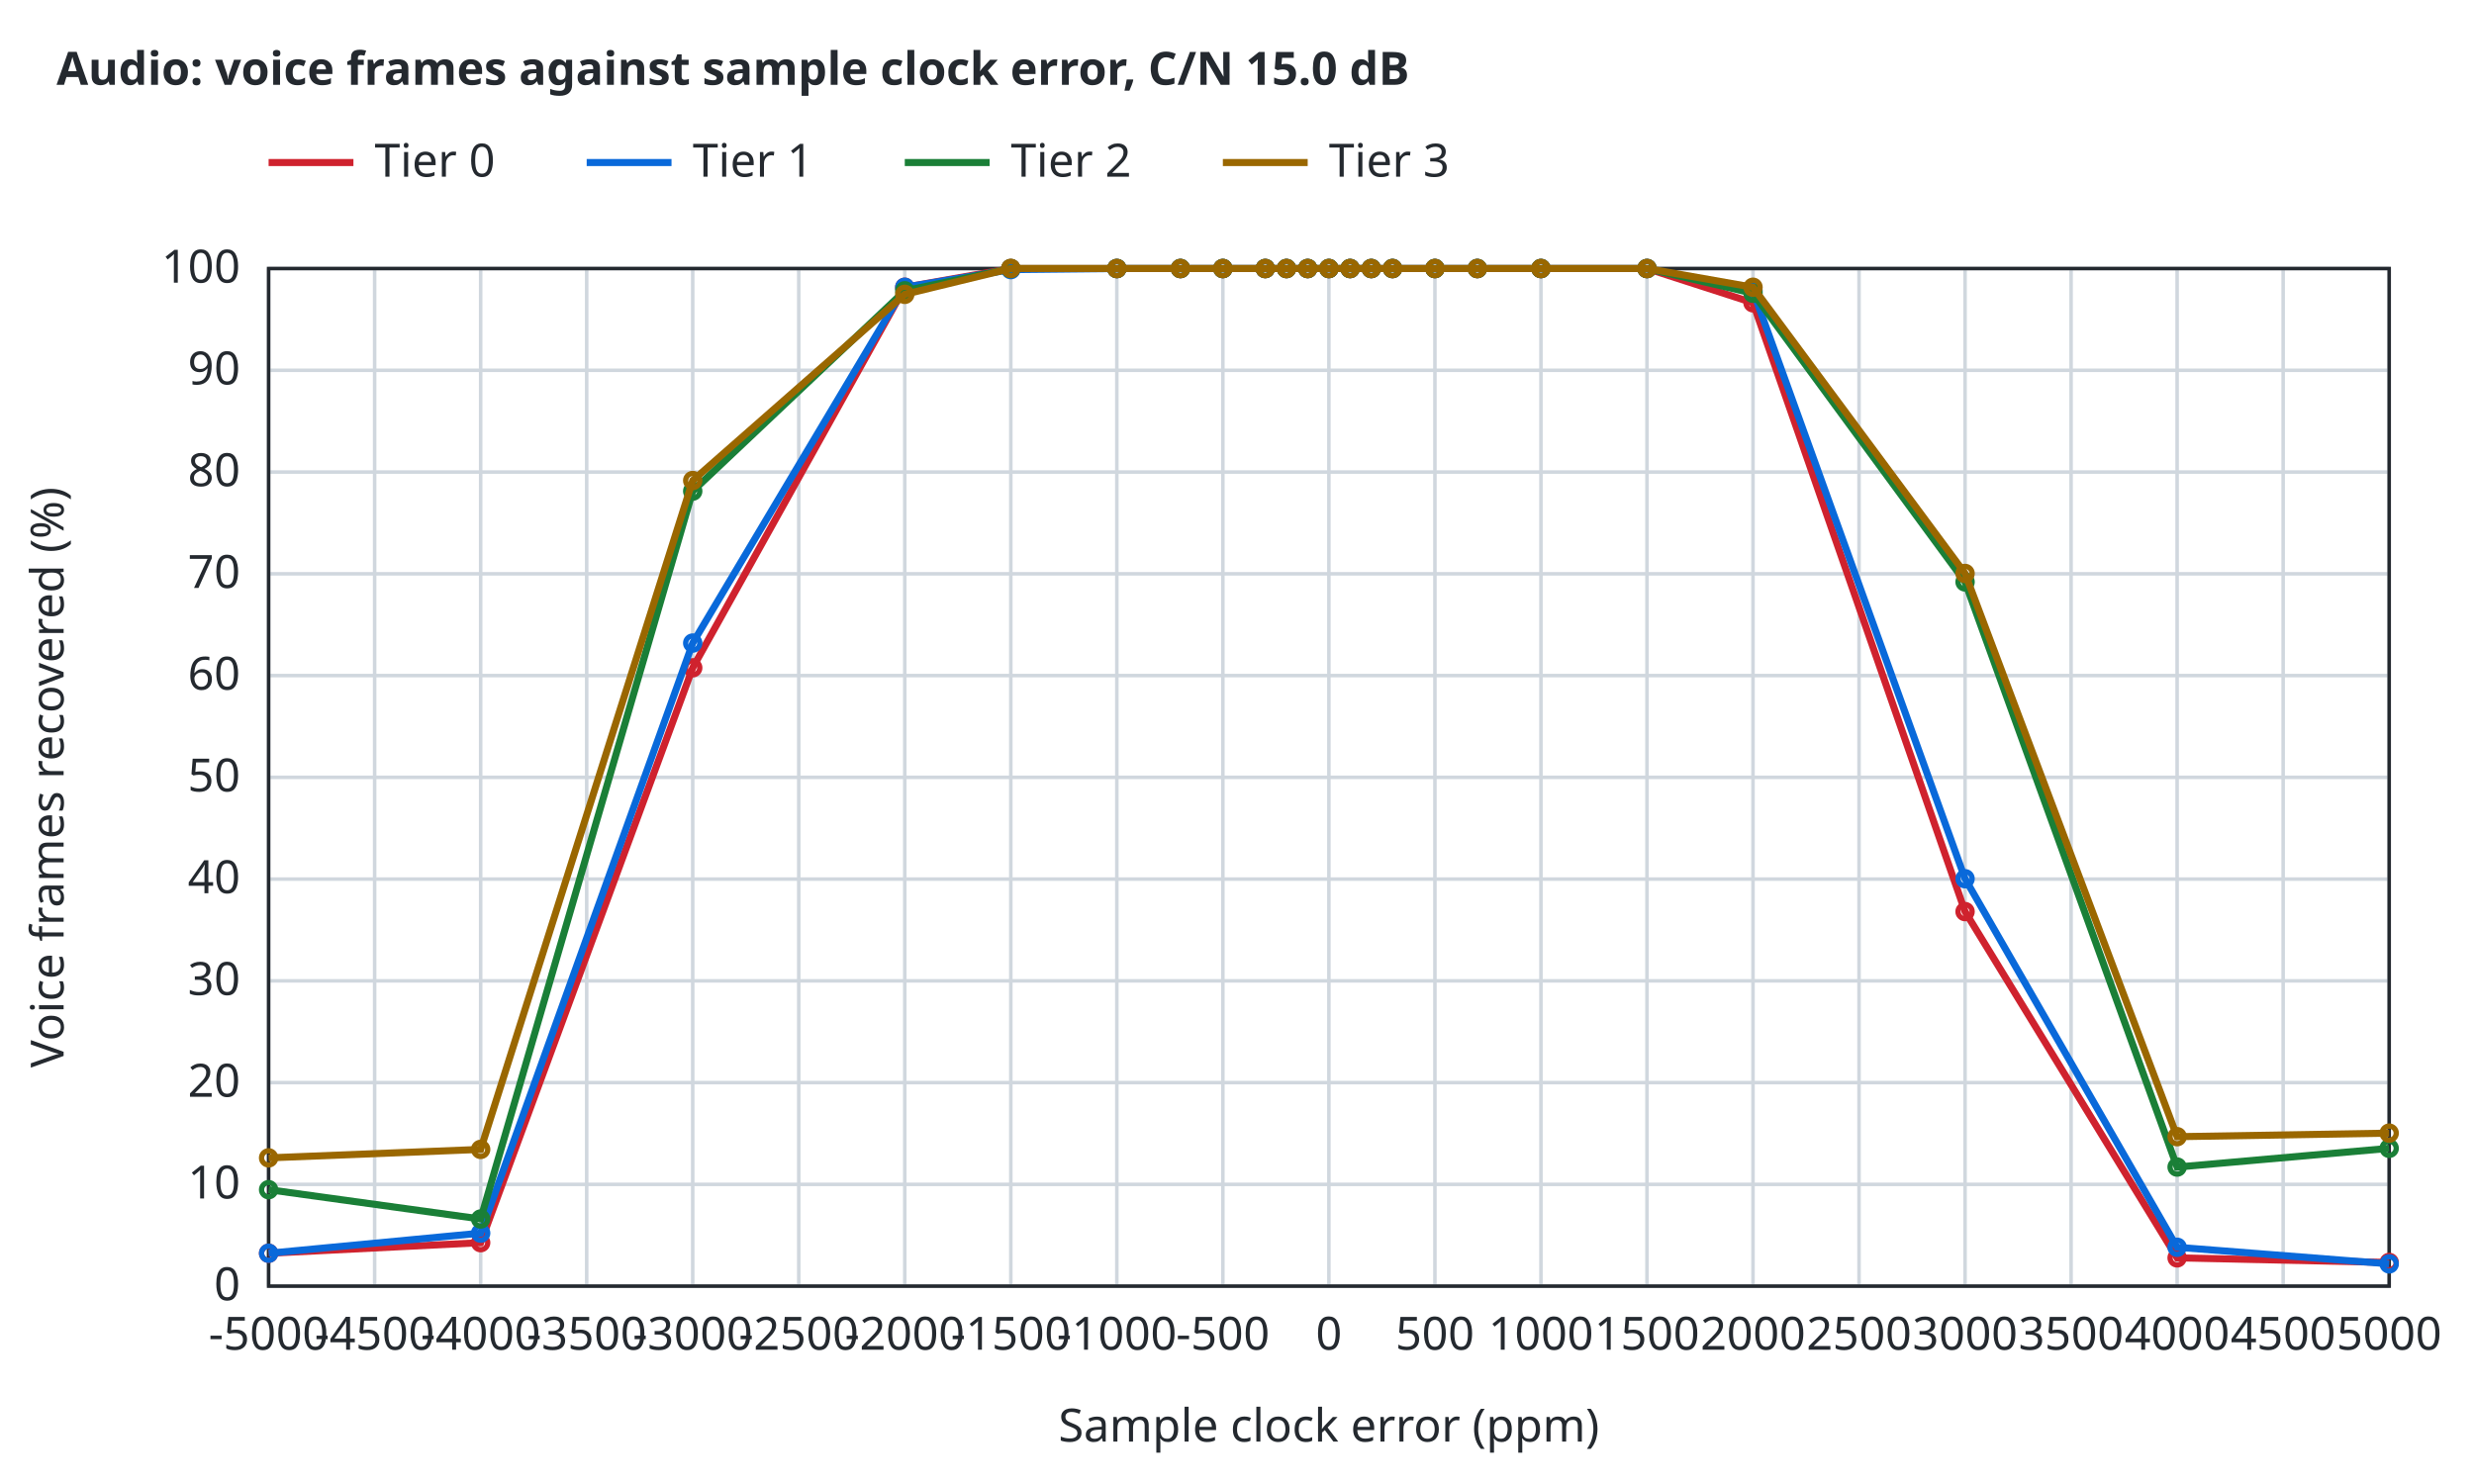
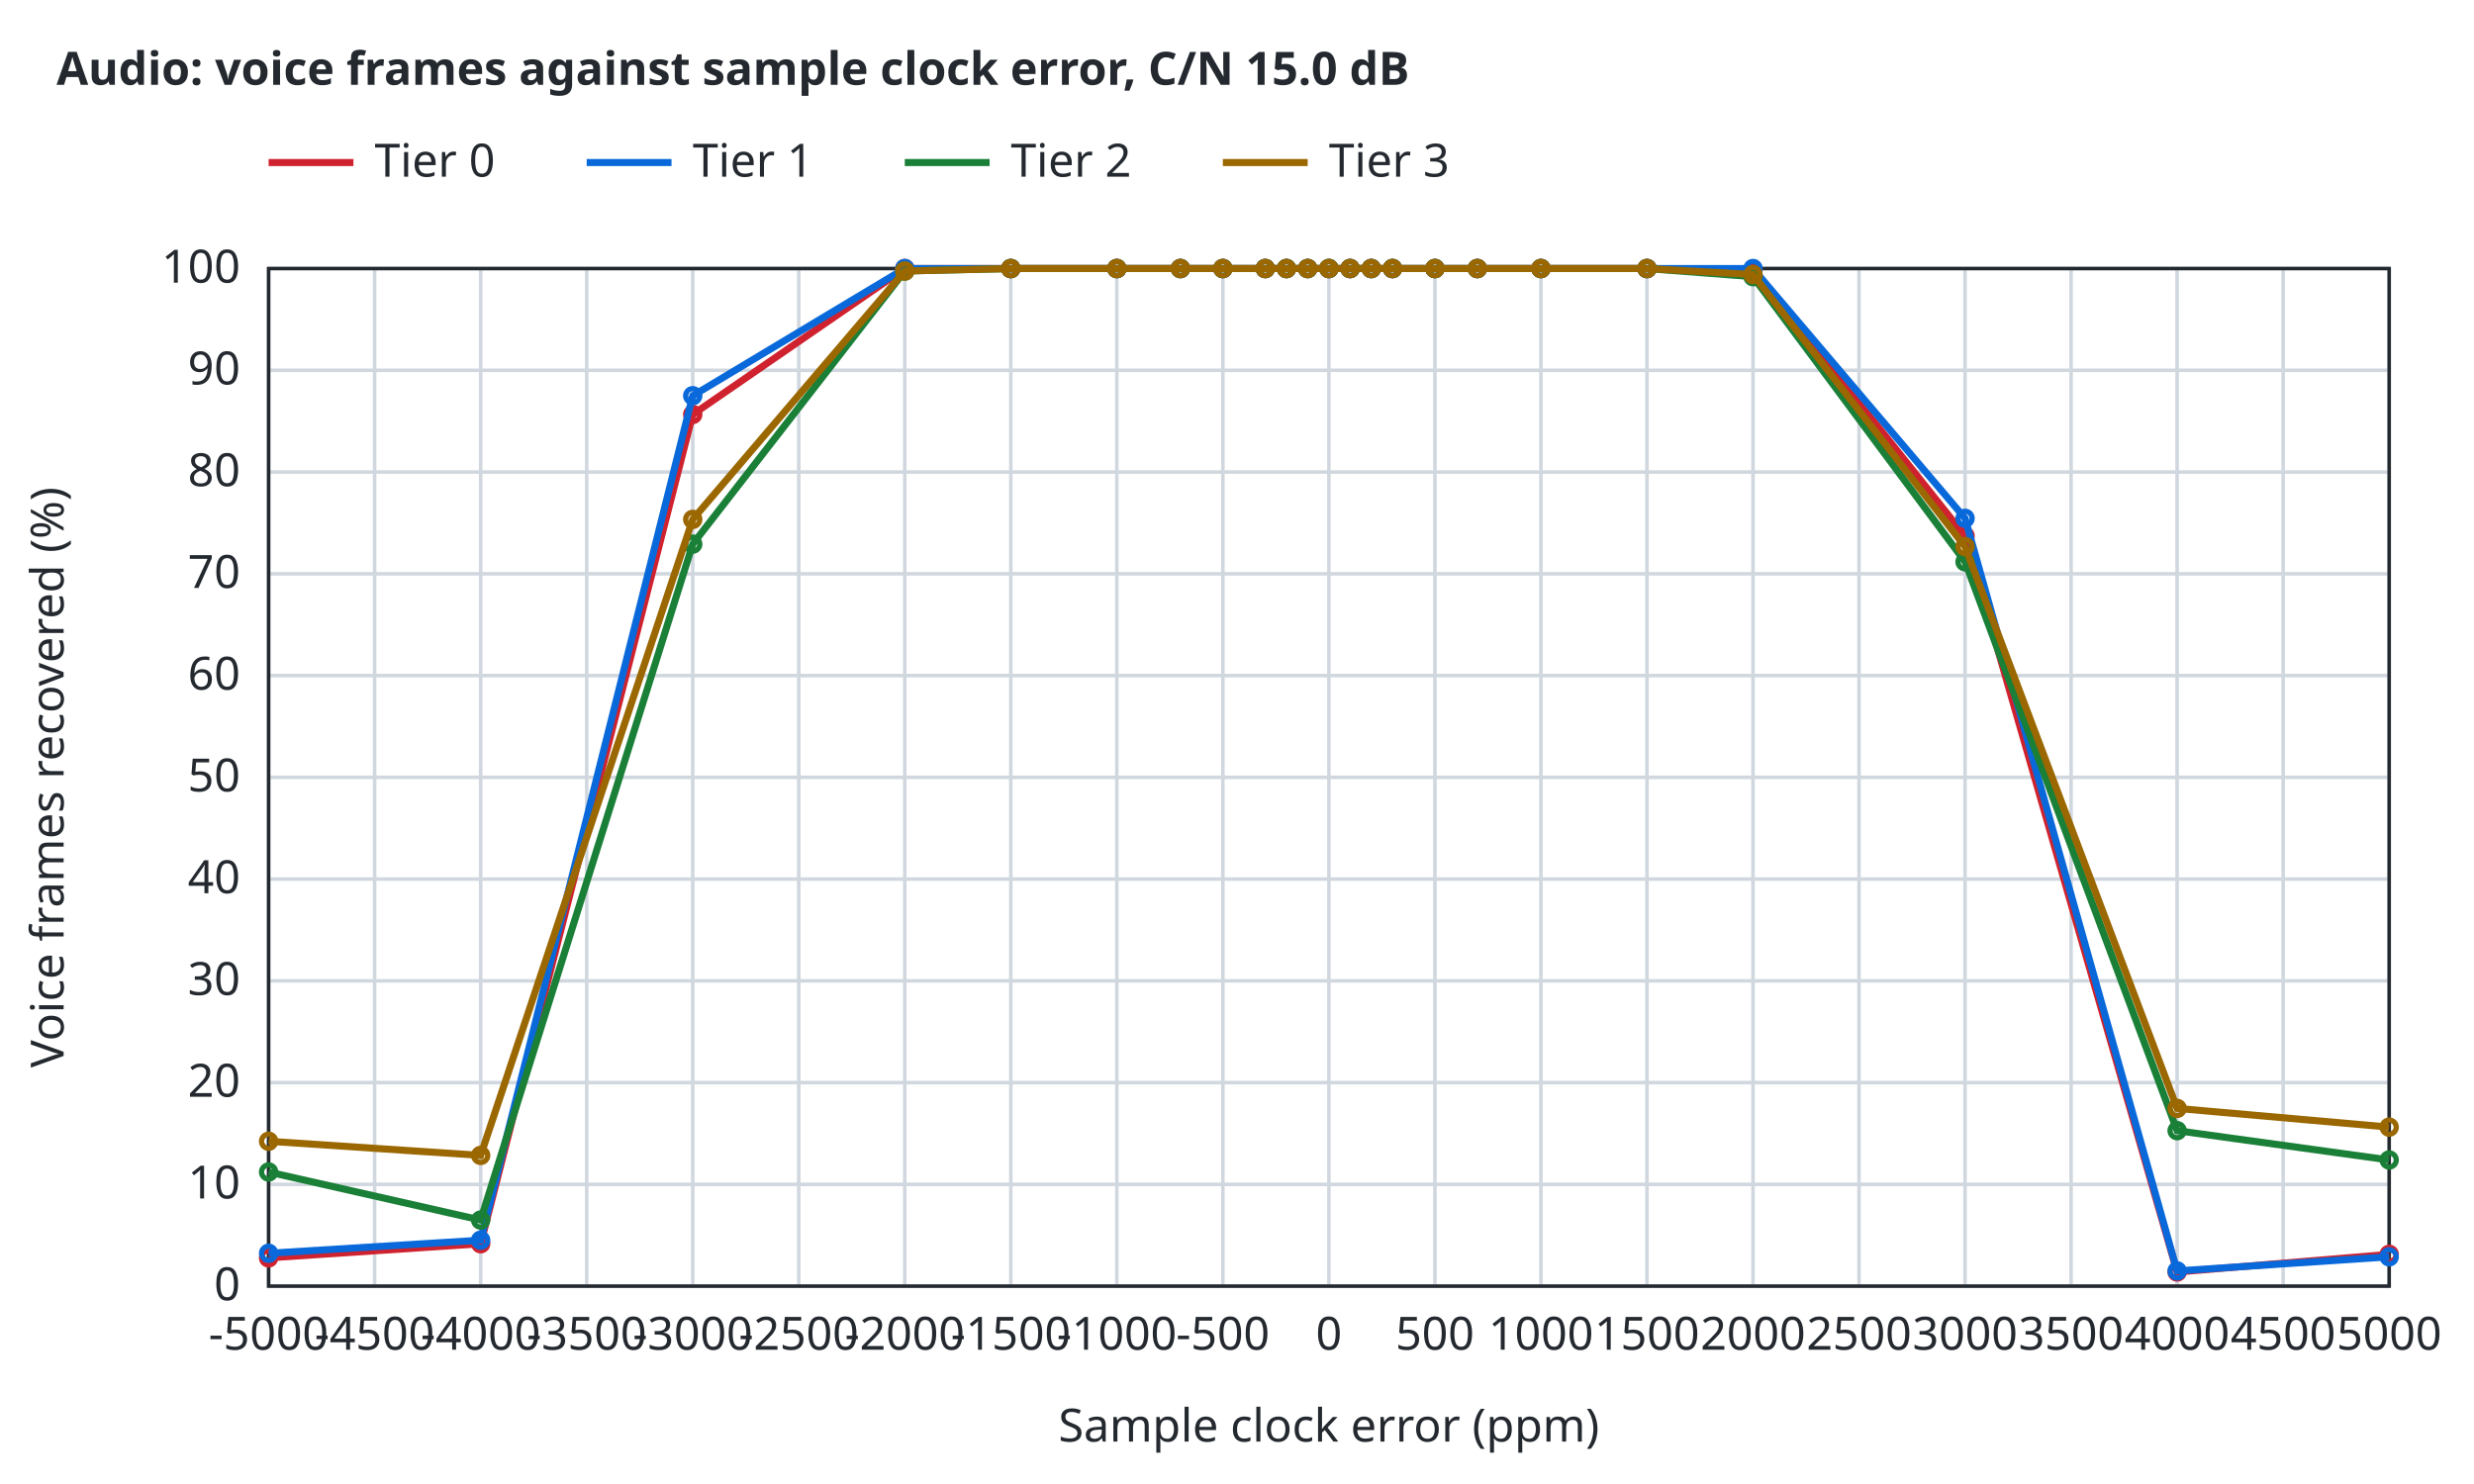
<svg xmlns="http://www.w3.org/2000/svg" width="700" height="420" viewBox="0 0 700 420">
  <style>text{font-family:sans-serif;font-size:13px;fill:#24292f}.t{font-weight:600}.bg{fill:#ffffff}.ax{stroke:#24292f;stroke-width:1;fill:none}.gr{stroke:#d0d7de;stroke-width:1}.mi{stroke:#eaeef2;stroke-width:1}.r0{stroke:#6e7781}.r1{stroke:#bc4c00}.r2{stroke:#8250df}.r3{stroke:#1b7c83}.r4{stroke:#9a6700}.s1{stroke:#cf222e}.s2{stroke:#0969da}.s3{stroke:#1a7f37}.s4{stroke:#9a6700}.q0{fill:#6e7781}.q1{fill:#bc4c00}.q2{fill:#8250df}.f1{fill:#cf222e}.f2{fill:#0969da}.f3{fill:#1a7f37}.f4{fill:#9a6700}.l{fill:none;stroke-width:2}.p{fill:none;stroke-width:1.5}.e{fill:none;stroke-width:1;stroke-opacity:.25}@media (prefers-color-scheme:dark){text{fill:#e6edf3}.bg{fill:#0d1117}.ax{stroke:#8b949e}.gr{stroke:#30363d}.mi{stroke:#21262d}.r0{stroke:#8b949e}.r1{stroke:#f0883e}.r2{stroke:#d2a8ff}.r3{stroke:#39c5cf}.r4{stroke:#d29922}.s1{stroke:#ff7b72}.s2{stroke:#58a6ff}.s3{stroke:#3fb950}.s4{stroke:#d29922}.q0{fill:#8b949e}.q1{fill:#f0883e}.q2{fill:#d2a8ff}.f1{fill:#ff7b72}.f2{fill:#58a6ff}.f3{fill:#3fb950}.f4{fill:#d29922}}</style>
  <rect class="bg" width="100%" height="100%" />
  <text class="t" x="16" y="24">Audio: voice frames against sample clock error, C/N 15.0 dB</text>
  <line class="gr" x1="76.0" y1="364.0" x2="76.0" y2="76.0" />
  <text x="76.0" y="382.0" text-anchor="middle">-5000</text>
  <line class="gr" x1="106.0" y1="364.0" x2="106.0" y2="76.0" />
  <text x="106.0" y="382.0" text-anchor="middle">-4500</text>
  <line class="gr" x1="136.0" y1="364.0" x2="136.0" y2="76.0" />
  <text x="136.0" y="382.0" text-anchor="middle">-4000</text>
  <line class="gr" x1="166.0" y1="364.0" x2="166.0" y2="76.0" />
  <text x="166.0" y="382.0" text-anchor="middle">-3500</text>
  <line class="gr" x1="196.0" y1="364.0" x2="196.0" y2="76.0" />
  <text x="196.0" y="382.0" text-anchor="middle">-3000</text>
  <line class="gr" x1="226.0" y1="364.0" x2="226.0" y2="76.0" />
  <text x="226.0" y="382.0" text-anchor="middle">-2500</text>
  <line class="gr" x1="256.0" y1="364.0" x2="256.0" y2="76.0" />
  <text x="256.0" y="382.0" text-anchor="middle">-2000</text>
  <line class="gr" x1="286.0" y1="364.0" x2="286.0" y2="76.0" />
  <text x="286.0" y="382.0" text-anchor="middle">-1500</text>
  <line class="gr" x1="316.0" y1="364.0" x2="316.0" y2="76.0" />
  <text x="316.0" y="382.0" text-anchor="middle">-1000</text>
  <line class="gr" x1="346.0" y1="364.0" x2="346.0" y2="76.0" />
  <text x="346.0" y="382.0" text-anchor="middle">-500</text>
  <line class="gr" x1="376.0" y1="364.0" x2="376.0" y2="76.0" />
  <text x="376.0" y="382.0" text-anchor="middle">0</text>
  <line class="gr" x1="406.0" y1="364.0" x2="406.0" y2="76.0" />
  <text x="406.0" y="382.0" text-anchor="middle">500</text>
  <line class="gr" x1="436.0" y1="364.0" x2="436.0" y2="76.0" />
  <text x="436.0" y="382.0" text-anchor="middle">1000</text>
  <line class="gr" x1="466.0" y1="364.0" x2="466.0" y2="76.0" />
  <text x="466.0" y="382.0" text-anchor="middle">1500</text>
  <line class="gr" x1="496.0" y1="364.0" x2="496.0" y2="76.0" />
  <text x="496.0" y="382.0" text-anchor="middle">2000</text>
  <line class="gr" x1="526.0" y1="364.0" x2="526.0" y2="76.0" />
  <text x="526.0" y="382.0" text-anchor="middle">2500</text>
  <line class="gr" x1="556.0" y1="364.0" x2="556.0" y2="76.0" />
  <text x="556.0" y="382.0" text-anchor="middle">3000</text>
  <line class="gr" x1="586.0" y1="364.0" x2="586.0" y2="76.0" />
  <text x="586.0" y="382.0" text-anchor="middle">3500</text>
  <line class="gr" x1="616.0" y1="364.0" x2="616.0" y2="76.0" />
  <text x="616.0" y="382.0" text-anchor="middle">4000</text>
  <line class="gr" x1="646.0" y1="364.0" x2="646.0" y2="76.0" />
  <text x="646.0" y="382.0" text-anchor="middle">4500</text>
  <line class="gr" x1="676.0" y1="364.0" x2="676.0" y2="76.0" />
  <text x="676.0" y="382.0" text-anchor="middle">5000</text>
  <line class="gr" x1="76.0" y1="364.0" x2="676.0" y2="364.0" />
  <text x="68.0" y="368.0" text-anchor="end">0</text>
  <line class="gr" x1="76.0" y1="335.2" x2="676.0" y2="335.2" />
  <text x="68.0" y="339.2" text-anchor="end">10</text>
  <line class="gr" x1="76.0" y1="306.4" x2="676.0" y2="306.4" />
  <text x="68.0" y="310.4" text-anchor="end">20</text>
  <line class="gr" x1="76.0" y1="277.6" x2="676.0" y2="277.6" />
  <text x="68.0" y="281.6" text-anchor="end">30</text>
  <line class="gr" x1="76.0" y1="248.8" x2="676.0" y2="248.8" />
  <text x="68.0" y="252.8" text-anchor="end">40</text>
  <line class="gr" x1="76.0" y1="220.0" x2="676.0" y2="220.0" />
  <text x="68.0" y="224.0" text-anchor="end">50</text>
  <line class="gr" x1="76.0" y1="191.2" x2="676.0" y2="191.2" />
  <text x="68.0" y="195.2" text-anchor="end">60</text>
  <line class="gr" x1="76.0" y1="162.4" x2="676.0" y2="162.4" />
  <text x="68.0" y="166.4" text-anchor="end">70</text>
  <line class="gr" x1="76.0" y1="133.6" x2="676.0" y2="133.6" />
  <text x="68.0" y="137.6" text-anchor="end">80</text>
  <line class="gr" x1="76.0" y1="104.8" x2="676.0" y2="104.8" />
  <text x="68.0" y="108.8" text-anchor="end">90</text>
  <line class="gr" x1="76.0" y1="76.0" x2="676.0" y2="76.0" />
  <text x="68.0" y="80.0" text-anchor="end">100</text>
  <rect class="ax" x="76.0" y="76.0" width="600.0" height="288.0" />
  <text x="376.0" y="408.0" text-anchor="middle">Sample clock error (ppm)</text>
  <text x="18" y="220.0" text-anchor="middle" transform="rotate(-90 18 220.0)">Voice frames recovered (%)</text>
-   <path class="l s1" d="M76.0,354.7 L136.0,351.7 L196.0,189.0 L256.0,81.3 L286.0,76.0 L316.0,76.0 L334.0,76.0 L346.0,76.0 L358.0,76.0 L364.0,76.0 L370.0,76.0 L376.0,76.0 L382.0,76.0 L388.0,76.0 L394.0,76.0 L406.0,76.0 L418.0,76.0 L436.0,76.0 L466.0,76.0 L496.0,85.7 L556.0,258.0 L616.0,356.0 L676.0,357.3" />
-   <circle class="p s1" cx="76.0" cy="354.7" r="2" />
-   <circle class="p s1" cx="136.0" cy="351.7" r="2" />
-   <circle class="p s1" cx="196.0" cy="189.0" r="2" />
-   <circle class="p s1" cx="256.0" cy="81.3" r="2" />
+   <path class="l s1" d="M76.0,356.0 L136.0,352.0 L196.0,117.3 L256.0,76.0 L286.0,76.0 L316.0,76.0 L334.0,76.0 L346.0,76.0 L358.0,76.0 L364.0,76.0 L370.0,76.0 L376.0,76.0 L382.0,76.0 L388.0,76.0 L394.0,76.0 L406.0,76.0 L418.0,76.0 L436.0,76.0 L466.0,76.0 L496.0,76.3 L556.0,151.7 L616.0,360.0 L676.0,355.0" />
+   <circle class="p s1" cx="76.0" cy="356.0" r="2" />
+   <circle class="p s1" cx="136.0" cy="352.0" r="2" />
+   <circle class="p s1" cx="196.0" cy="117.3" r="2" />
+   <circle class="p s1" cx="256.0" cy="76.0" r="2" />
  <circle class="p s1" cx="286.0" cy="76.0" r="2" />
  <circle class="p s1" cx="316.0" cy="76.0" r="2" />
  <circle class="p s1" cx="334.0" cy="76.0" r="2" />
  <circle class="p s1" cx="346.0" cy="76.0" r="2" />
  <circle class="p s1" cx="358.0" cy="76.0" r="2" />
  <circle class="p s1" cx="364.0" cy="76.0" r="2" />
  <circle class="p s1" cx="370.0" cy="76.0" r="2" />
  <circle class="p s1" cx="376.0" cy="76.0" r="2" />
  <circle class="p s1" cx="382.0" cy="76.0" r="2" />
  <circle class="p s1" cx="388.0" cy="76.0" r="2" />
  <circle class="p s1" cx="394.0" cy="76.0" r="2" />
  <circle class="p s1" cx="406.0" cy="76.0" r="2" />
  <circle class="p s1" cx="418.0" cy="76.0" r="2" />
  <circle class="p s1" cx="436.0" cy="76.0" r="2" />
  <circle class="p s1" cx="466.0" cy="76.0" r="2" />
-   <circle class="p s1" cx="496.0" cy="85.7" r="2" />
-   <circle class="p s1" cx="556.0" cy="258.0" r="2" />
-   <circle class="p s1" cx="616.0" cy="356.0" r="2" />
-   <circle class="p s1" cx="676.0" cy="357.3" r="2" />
-   <path class="l s2" d="M76.0,354.7 L136.0,349.0 L196.0,182.0 L256.0,81.3 L286.0,76.3 L316.0,76.0 L334.0,76.0 L346.0,76.0 L358.0,76.0 L364.0,76.0 L370.0,76.0 L376.0,76.0 L382.0,76.0 L388.0,76.0 L394.0,76.0 L406.0,76.0 L418.0,76.0 L436.0,76.0 L466.0,76.0 L496.0,82.3 L556.0,248.7 L616.0,353.0 L676.0,357.7" />
+   <circle class="p s1" cx="496.0" cy="76.3" r="2" />
+   <circle class="p s1" cx="556.0" cy="151.7" r="2" />
+   <circle class="p s1" cx="616.0" cy="360.0" r="2" />
+   <circle class="p s1" cx="676.0" cy="355.0" r="2" />
+   <path class="l s2" d="M76.0,354.7 L136.0,351.0 L196.0,112.0 L256.0,76.0 L286.0,76.0 L316.0,76.0 L334.0,76.0 L346.0,76.0 L358.0,76.0 L364.0,76.0 L370.0,76.0 L376.0,76.0 L382.0,76.0 L388.0,76.0 L394.0,76.0 L406.0,76.0 L418.0,76.0 L436.0,76.0 L466.0,76.0 L496.0,76.0 L556.0,146.7 L616.0,359.7 L676.0,355.7" />
  <circle class="p s2" cx="76.0" cy="354.7" r="2" />
-   <circle class="p s2" cx="136.0" cy="349.0" r="2" />
-   <circle class="p s2" cx="196.0" cy="182.0" r="2" />
-   <circle class="p s2" cx="256.0" cy="81.3" r="2" />
-   <circle class="p s2" cx="286.0" cy="76.3" r="2" />
+   <circle class="p s2" cx="136.0" cy="351.0" r="2" />
+   <circle class="p s2" cx="196.0" cy="112.0" r="2" />
+   <circle class="p s2" cx="256.0" cy="76.0" r="2" />
+   <circle class="p s2" cx="286.0" cy="76.0" r="2" />
  <circle class="p s2" cx="316.0" cy="76.0" r="2" />
  <circle class="p s2" cx="334.0" cy="76.0" r="2" />
  <circle class="p s2" cx="346.0" cy="76.0" r="2" />
  <circle class="p s2" cx="358.0" cy="76.0" r="2" />
  <circle class="p s2" cx="364.0" cy="76.0" r="2" />
  <circle class="p s2" cx="370.0" cy="76.0" r="2" />
  <circle class="p s2" cx="376.0" cy="76.0" r="2" />
  <circle class="p s2" cx="382.0" cy="76.0" r="2" />
  <circle class="p s2" cx="388.0" cy="76.0" r="2" />
  <circle class="p s2" cx="394.0" cy="76.0" r="2" />
  <circle class="p s2" cx="406.0" cy="76.0" r="2" />
  <circle class="p s2" cx="418.0" cy="76.0" r="2" />
  <circle class="p s2" cx="436.0" cy="76.0" r="2" />
  <circle class="p s2" cx="466.0" cy="76.0" r="2" />
-   <circle class="p s2" cx="496.0" cy="82.3" r="2" />
-   <circle class="p s2" cx="556.0" cy="248.7" r="2" />
-   <circle class="p s2" cx="616.0" cy="353.0" r="2" />
-   <circle class="p s2" cx="676.0" cy="357.7" r="2" />
-   <path class="l s3" d="M76.0,336.7 L136.0,345.0 L196.0,139.0 L256.0,82.3 L286.0,76.0 L316.0,76.0 L334.0,76.0 L346.0,76.0 L358.0,76.0 L364.0,76.0 L370.0,76.0 L376.0,76.0 L382.0,76.0 L388.0,76.0 L394.0,76.0 L406.0,76.0 L418.0,76.0 L436.0,76.0 L466.0,76.0 L496.0,83.0 L556.0,164.7 L616.0,330.3 L676.0,325.0" />
-   <circle class="p s3" cx="76.0" cy="336.7" r="2" />
-   <circle class="p s3" cx="136.0" cy="345.0" r="2" />
-   <circle class="p s3" cx="196.0" cy="139.0" r="2" />
-   <circle class="p s3" cx="256.0" cy="82.3" r="2" />
+   <circle class="p s2" cx="496.0" cy="76.0" r="2" />
+   <circle class="p s2" cx="556.0" cy="146.7" r="2" />
+   <circle class="p s2" cx="616.0" cy="359.7" r="2" />
+   <circle class="p s2" cx="676.0" cy="355.7" r="2" />
+   <path class="l s3" d="M76.0,331.7 L136.0,345.3 L196.0,154.0 L256.0,76.7 L286.0,76.0 L316.0,76.0 L334.0,76.0 L346.0,76.0 L358.0,76.0 L364.0,76.0 L370.0,76.0 L376.0,76.0 L382.0,76.0 L388.0,76.0 L394.0,76.0 L406.0,76.0 L418.0,76.0 L436.0,76.0 L466.0,76.0 L496.0,78.3 L556.0,159.0 L616.0,320.0 L676.0,328.3" />
+   <circle class="p s3" cx="76.0" cy="331.7" r="2" />
+   <circle class="p s3" cx="136.0" cy="345.3" r="2" />
+   <circle class="p s3" cx="196.0" cy="154.0" r="2" />
+   <circle class="p s3" cx="256.0" cy="76.7" r="2" />
  <circle class="p s3" cx="286.0" cy="76.0" r="2" />
  <circle class="p s3" cx="316.0" cy="76.0" r="2" />
  <circle class="p s3" cx="334.0" cy="76.0" r="2" />
  <circle class="p s3" cx="346.0" cy="76.0" r="2" />
  <circle class="p s3" cx="358.0" cy="76.0" r="2" />
  <circle class="p s3" cx="364.0" cy="76.0" r="2" />
  <circle class="p s3" cx="370.0" cy="76.0" r="2" />
  <circle class="p s3" cx="376.0" cy="76.0" r="2" />
  <circle class="p s3" cx="382.0" cy="76.0" r="2" />
  <circle class="p s3" cx="388.0" cy="76.0" r="2" />
  <circle class="p s3" cx="394.0" cy="76.0" r="2" />
  <circle class="p s3" cx="406.0" cy="76.0" r="2" />
  <circle class="p s3" cx="418.0" cy="76.0" r="2" />
  <circle class="p s3" cx="436.0" cy="76.0" r="2" />
  <circle class="p s3" cx="466.0" cy="76.0" r="2" />
-   <circle class="p s3" cx="496.0" cy="83.0" r="2" />
-   <circle class="p s3" cx="556.0" cy="164.7" r="2" />
-   <circle class="p s3" cx="616.0" cy="330.3" r="2" />
-   <circle class="p s3" cx="676.0" cy="325.0" r="2" />
-   <path class="l s4" d="M76.0,327.7 L136.0,325.3 L196.0,136.0 L256.0,83.3 L286.0,76.0 L316.0,76.0 L334.0,76.0 L346.0,76.0 L358.0,76.0 L364.0,76.0 L370.0,76.0 L376.0,76.0 L382.0,76.0 L388.0,76.0 L394.0,76.0 L406.0,76.0 L418.0,76.0 L436.0,76.0 L466.0,76.0 L496.0,81.3 L556.0,162.3 L616.0,321.7 L676.0,320.7" />
-   <circle class="p s4" cx="76.0" cy="327.7" r="2" />
-   <circle class="p s4" cx="136.0" cy="325.3" r="2" />
-   <circle class="p s4" cx="196.0" cy="136.0" r="2" />
-   <circle class="p s4" cx="256.0" cy="83.3" r="2" />
+   <circle class="p s3" cx="496.0" cy="78.3" r="2" />
+   <circle class="p s3" cx="556.0" cy="159.0" r="2" />
+   <circle class="p s3" cx="616.0" cy="320.0" r="2" />
+   <circle class="p s3" cx="676.0" cy="328.3" r="2" />
+   <path class="l s4" d="M76.0,323.0 L136.0,327.0 L196.0,147.0 L256.0,76.7 L286.0,76.0 L316.0,76.0 L334.0,76.0 L346.0,76.0 L358.0,76.0 L364.0,76.0 L370.0,76.0 L376.0,76.0 L382.0,76.0 L388.0,76.0 L394.0,76.0 L406.0,76.0 L418.0,76.0 L436.0,76.0 L466.0,76.0 L496.0,77.7 L556.0,154.7 L616.0,313.7 L676.0,319.0" />
+   <circle class="p s4" cx="76.0" cy="323.0" r="2" />
+   <circle class="p s4" cx="136.0" cy="327.0" r="2" />
+   <circle class="p s4" cx="196.0" cy="147.0" r="2" />
+   <circle class="p s4" cx="256.0" cy="76.7" r="2" />
  <circle class="p s4" cx="286.0" cy="76.0" r="2" />
  <circle class="p s4" cx="316.0" cy="76.0" r="2" />
  <circle class="p s4" cx="334.0" cy="76.0" r="2" />
  <circle class="p s4" cx="346.0" cy="76.0" r="2" />
  <circle class="p s4" cx="358.0" cy="76.0" r="2" />
  <circle class="p s4" cx="364.0" cy="76.0" r="2" />
  <circle class="p s4" cx="370.0" cy="76.0" r="2" />
  <circle class="p s4" cx="376.0" cy="76.0" r="2" />
  <circle class="p s4" cx="382.0" cy="76.0" r="2" />
  <circle class="p s4" cx="388.0" cy="76.0" r="2" />
  <circle class="p s4" cx="394.0" cy="76.0" r="2" />
  <circle class="p s4" cx="406.0" cy="76.0" r="2" />
  <circle class="p s4" cx="418.0" cy="76.0" r="2" />
  <circle class="p s4" cx="436.0" cy="76.0" r="2" />
  <circle class="p s4" cx="466.0" cy="76.0" r="2" />
-   <circle class="p s4" cx="496.0" cy="81.3" r="2" />
-   <circle class="p s4" cx="556.0" cy="162.3" r="2" />
-   <circle class="p s4" cx="616.0" cy="321.7" r="2" />
-   <circle class="p s4" cx="676.0" cy="320.7" r="2" />
+   <circle class="p s4" cx="496.0" cy="77.7" r="2" />
+   <circle class="p s4" cx="556.0" cy="154.7" r="2" />
+   <circle class="p s4" cx="616.0" cy="313.7" r="2" />
+   <circle class="p s4" cx="676.0" cy="319.0" r="2" />
  <line class="l s1" x1="76.0" y1="46.0" x2="100.0" y2="46.0" />
  <text x="106.0" y="50.0">Tier 0</text>
  <line class="l s2" x1="166.0" y1="46.0" x2="190.0" y2="46.0" />
  <text x="196.0" y="50.0">Tier 1</text>
  <line class="l s3" x1="256.0" y1="46.0" x2="280.0" y2="46.0" />
  <text x="286.0" y="50.0">Tier 2</text>
  <line class="l s4" x1="346.0" y1="46.0" x2="370.0" y2="46.0" />
  <text x="376.0" y="50.0">Tier 3</text>
</svg>
